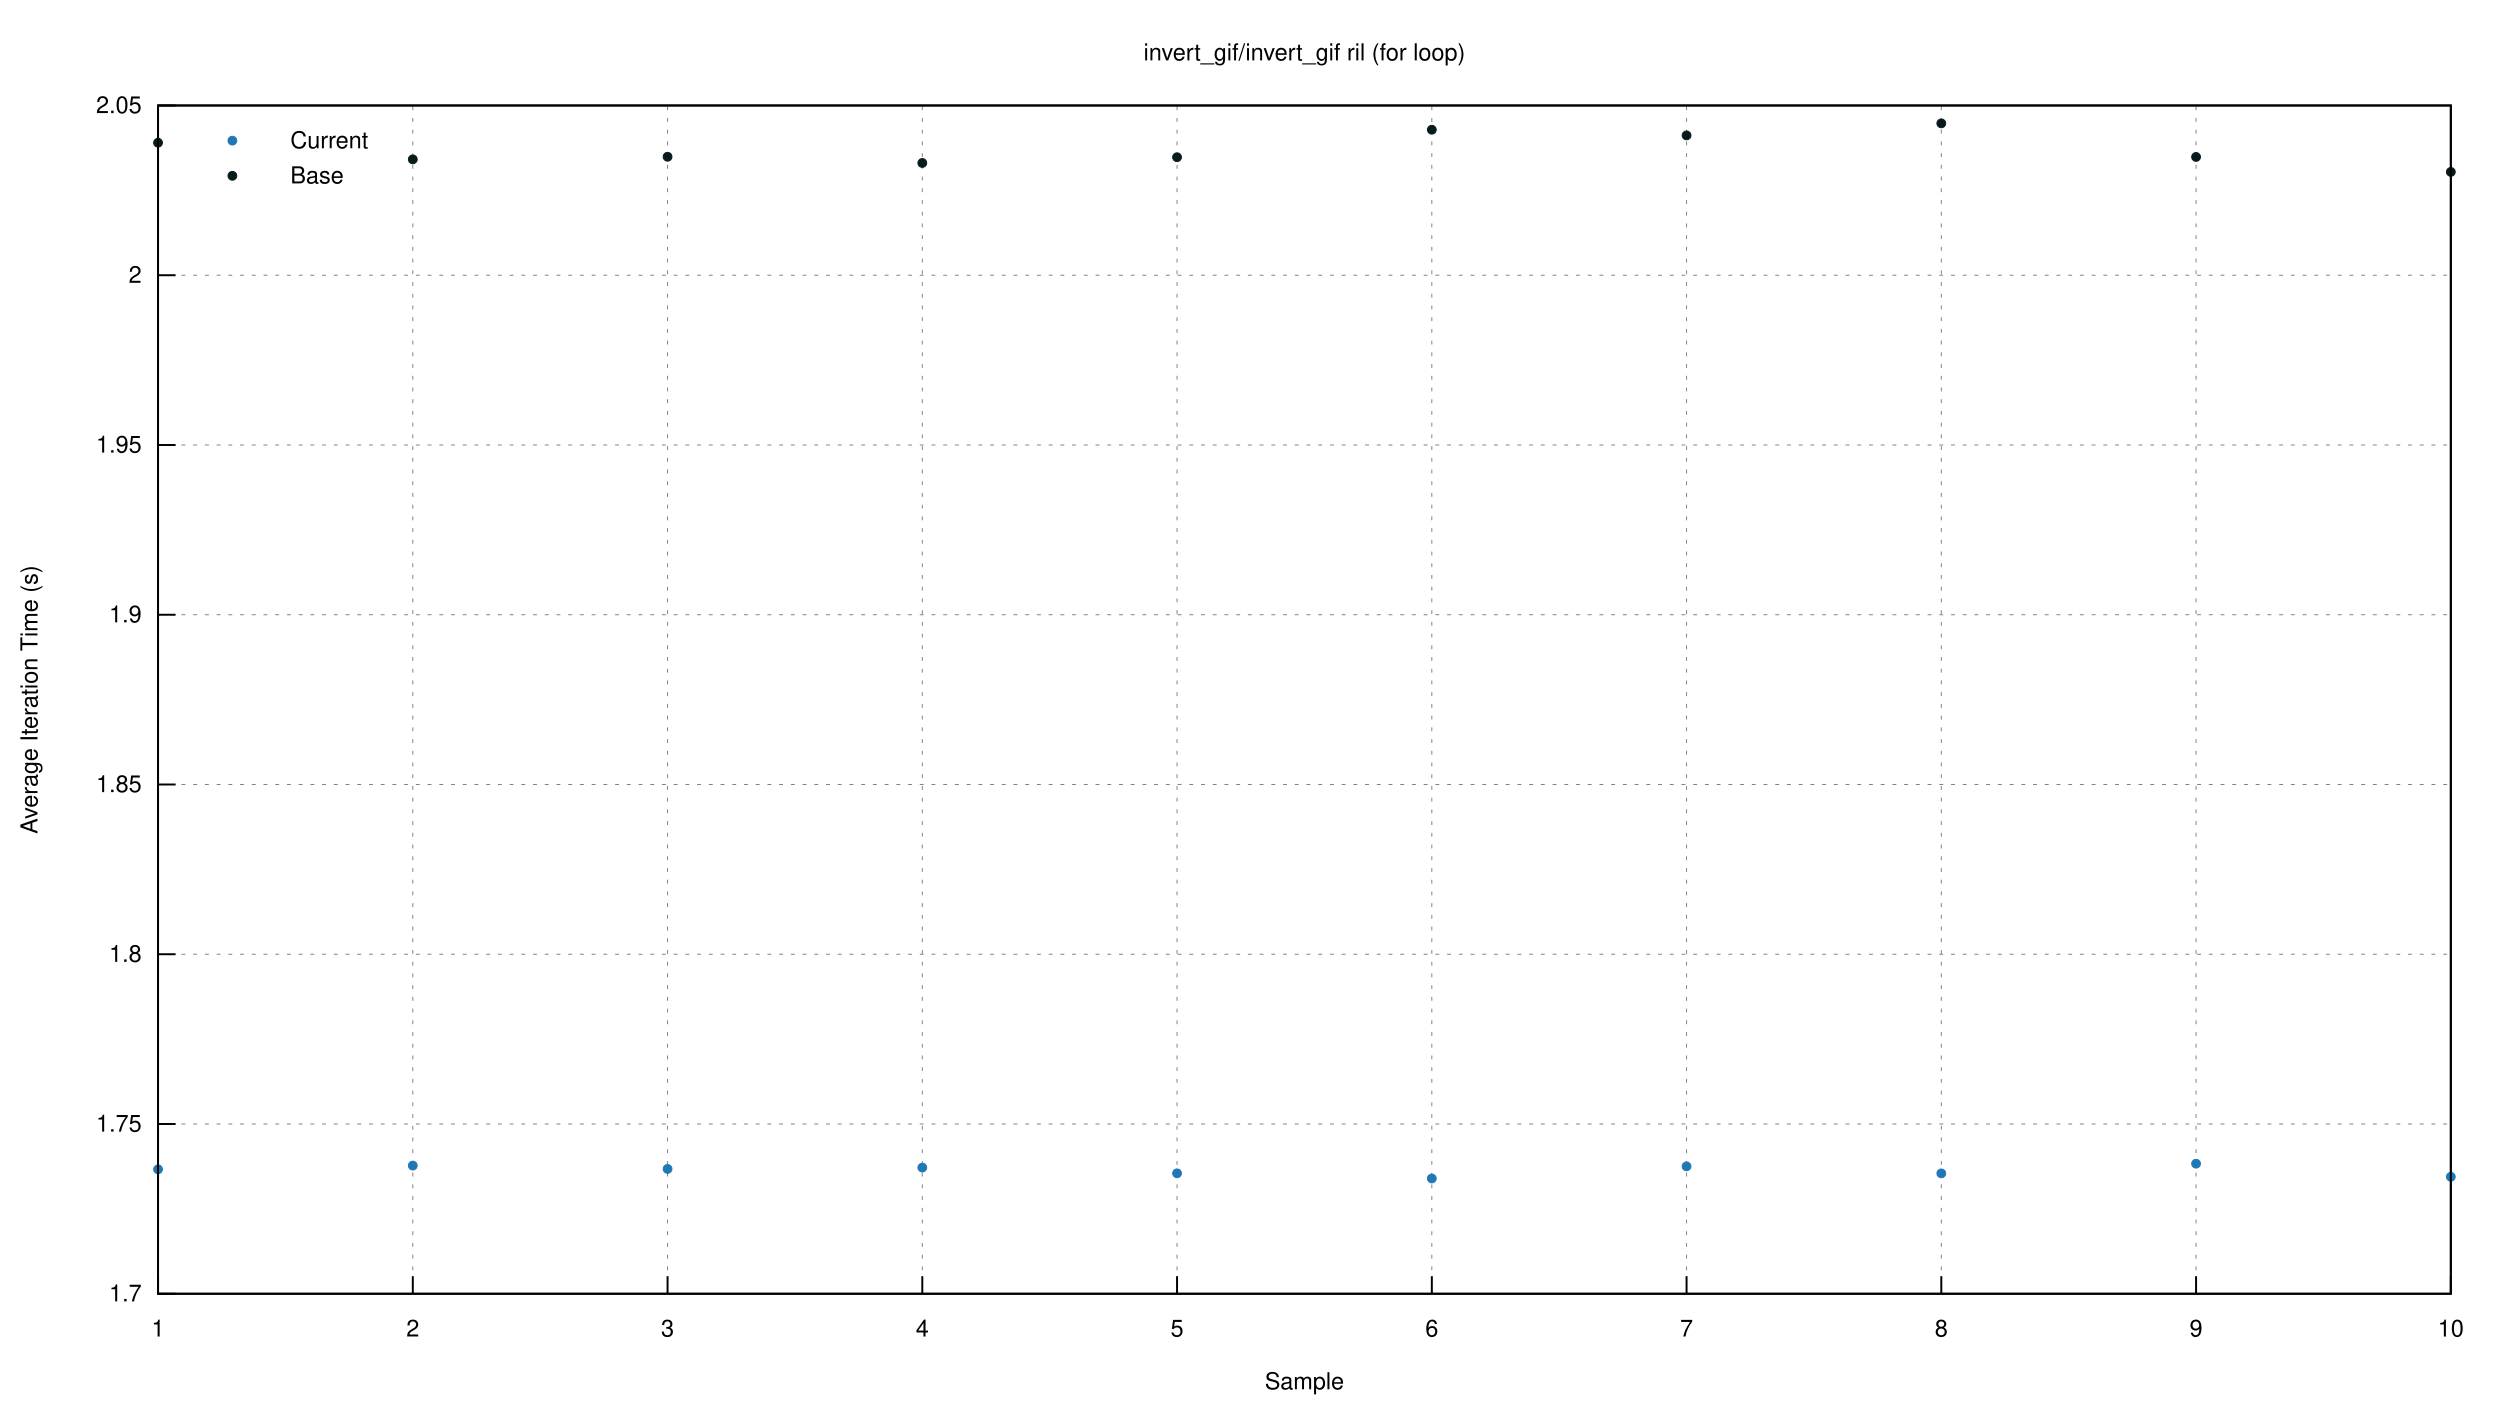
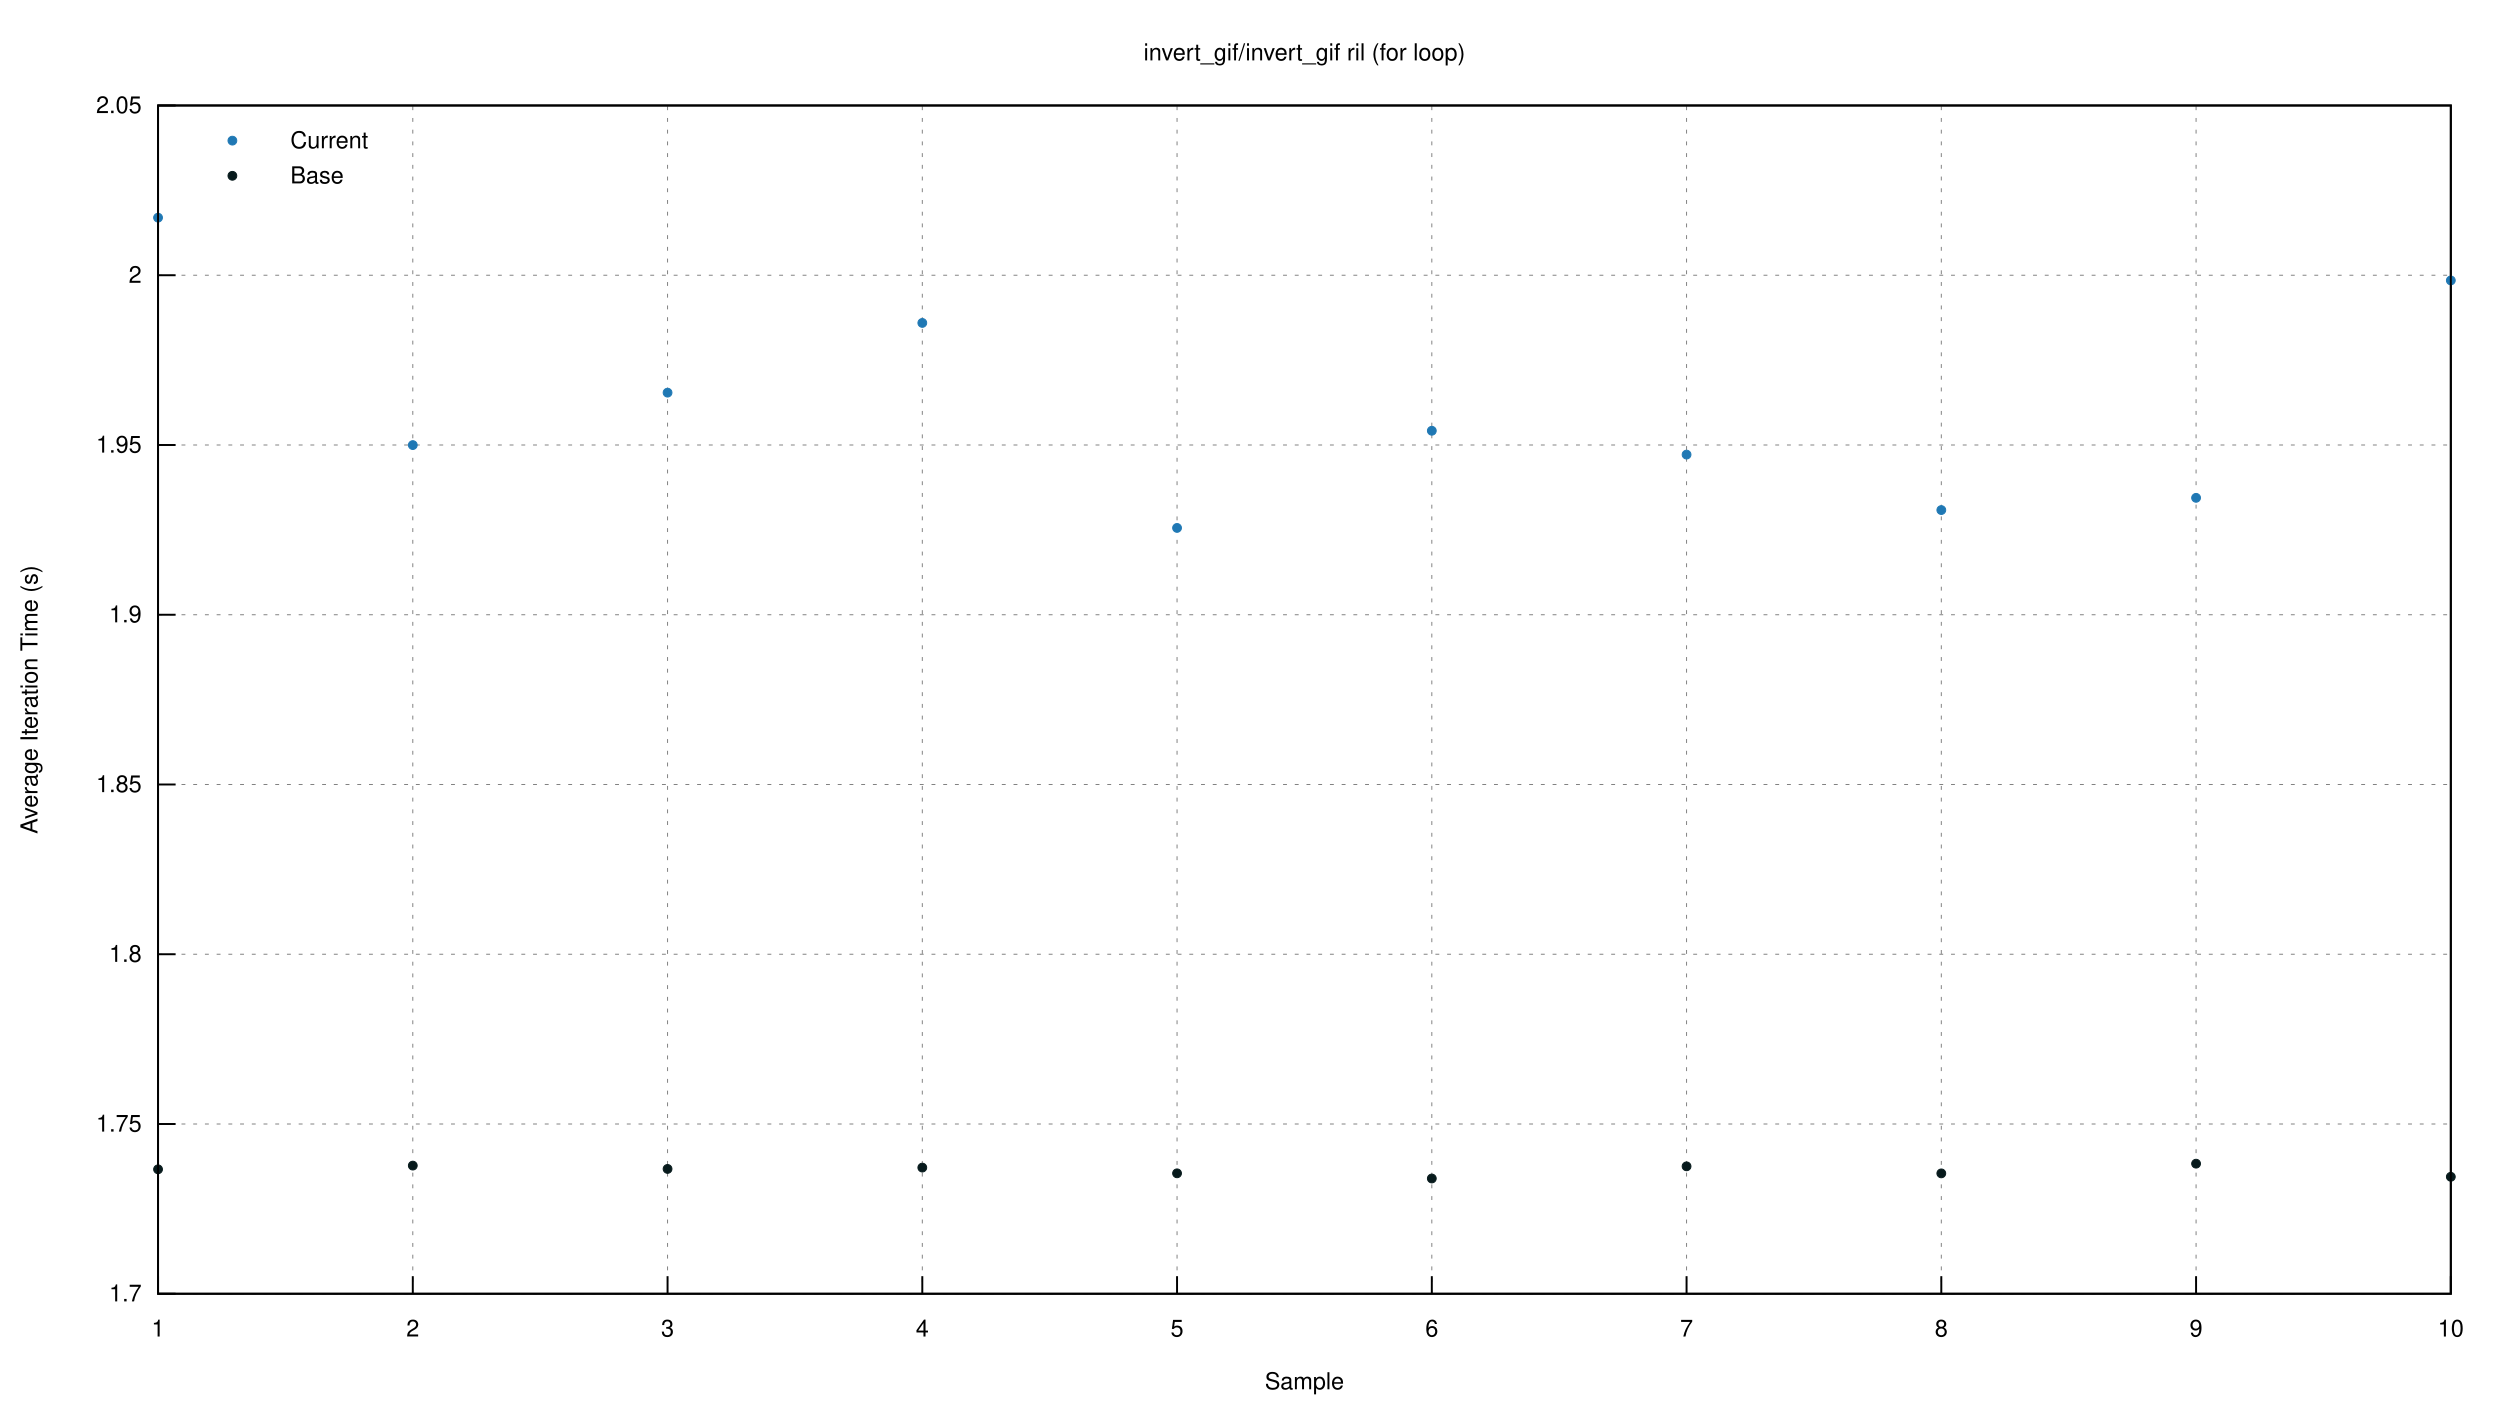
<svg xmlns="http://www.w3.org/2000/svg" xmlns:xlink="http://www.w3.org/1999/xlink" viewBox="0 0 1280 720">
  <g id="gnuplot_canvas">
    <rect x="0" y="0" width="1280" height="720" fill="none" />
    <defs>
      <circle id="gpDot" r="0.5" stroke-width="0.5" stroke="currentColor" />
      <path id="gpPt0" stroke-width="0.222" stroke="currentColor" d="M-1,0 h2 M0,-1 v2" />
      <path id="gpPt1" stroke-width="0.222" stroke="currentColor" d="M-1,-1 L1,1 M1,-1 L-1,1" />
      <path id="gpPt2" stroke-width="0.222" stroke="currentColor" d="M-1,0 L1,0 M0,-1 L0,1 M-1,-1 L1,1 M-1,1 L1,-1" />
      <rect id="gpPt3" stroke-width="0.222" stroke="currentColor" x="-1" y="-1" width="2" height="2" />
      <rect id="gpPt4" stroke-width="0.222" stroke="currentColor" fill="currentColor" x="-1" y="-1" width="2" height="2" />
      <circle id="gpPt5" stroke-width="0.222" stroke="currentColor" cx="0" cy="0" r="1" />
      <use xlink:href="#gpPt5" id="gpPt6" fill="currentColor" stroke="none" />
      <path id="gpPt7" stroke-width="0.222" stroke="currentColor" d="M0,-1.33 L-1.33,0.67 L1.33,0.67 z" />
      <use xlink:href="#gpPt7" id="gpPt8" fill="currentColor" stroke="none" />
      <use xlink:href="#gpPt7" id="gpPt9" stroke="currentColor" transform="rotate(180)" />
      <use xlink:href="#gpPt9" id="gpPt10" fill="currentColor" stroke="none" />
      <use xlink:href="#gpPt3" id="gpPt11" stroke="currentColor" transform="rotate(45)" />
      <use xlink:href="#gpPt11" id="gpPt12" fill="currentColor" stroke="none" />
      <path id="gpPt13" stroke-width="0.222" stroke="currentColor" d="M0,1.330 L1.265,0.411 L0.782,-1.067 L-0.782,-1.076 L-1.265,0.411 z" />
      <use xlink:href="#gpPt13" id="gpPt14" fill="currentColor" stroke="none" />
      <filter id="textbox" filterUnits="objectBoundingBox" x="0" y="0" height="1" width="1">
        <feFlood flood-color="white" flood-opacity="1" result="bgnd" />
        <feComposite in="SourceGraphic" in2="bgnd" operator="atop" />
      </filter>
      <filter id="greybox" filterUnits="objectBoundingBox" x="0" y="0" height="1" width="1">
        <feFlood flood-color="lightgrey" flood-opacity="1" result="grey" />
        <feComposite in="SourceGraphic" in2="grey" operator="atop" />
      </filter>
    </defs>
    <g fill="none" color="white" stroke="currentColor" stroke-width="1.00" stroke-linecap="butt" stroke-linejoin="miter">
</g>
    <g fill="none" color="black" stroke="currentColor" stroke-width="1.00" stroke-linecap="butt" stroke-linejoin="miter">
</g>
    <g fill="none" color="black" stroke="black" stroke-width="0.50" stroke-linecap="butt" stroke-linejoin="miter">
</g>
    <g fill="none" color="gray" stroke="currentColor" stroke-width="0.50" stroke-linecap="butt" stroke-linejoin="miter">
      <path stroke="gray" stroke-dasharray="2,4" class="gridline" d="M80.92,662.40 L1254.82,662.40  " />
    </g>
    <g fill="none" color="gray" stroke="gray" stroke-width="1.00" stroke-linecap="butt" stroke-linejoin="miter">
</g>
    <g fill="none" color="black" stroke="currentColor" stroke-width="1.00" stroke-linecap="butt" stroke-linejoin="miter">
      <path stroke="black" d="M80.92,662.40 L89.92,662.40  " />
      <g transform="translate(72.53,666.30)" stroke="none" fill="black" font-family="Helvetica" font-size="12.00" text-anchor="end">
        <text>
          <tspan font-family="Helvetica"> 1.7</tspan>
        </text>
      </g>
    </g>
    <g fill="none" color="black" stroke="currentColor" stroke-width="1.00" stroke-linecap="butt" stroke-linejoin="miter">
</g>
    <g fill="none" color="black" stroke="black" stroke-width="0.50" stroke-linecap="butt" stroke-linejoin="miter">
</g>
    <g fill="none" color="gray" stroke="currentColor" stroke-width="0.50" stroke-linecap="butt" stroke-linejoin="miter">
      <path stroke="gray" stroke-dasharray="2,4" class="gridline" d="M80.92,575.49 L1254.82,575.49  " />
    </g>
    <g fill="none" color="gray" stroke="gray" stroke-width="1.00" stroke-linecap="butt" stroke-linejoin="miter">
</g>
    <g fill="none" color="black" stroke="currentColor" stroke-width="1.00" stroke-linecap="butt" stroke-linejoin="miter">
      <path stroke="black" d="M80.92,575.49 L89.92,575.49  " />
      <g transform="translate(72.53,579.39)" stroke="none" fill="black" font-family="Helvetica" font-size="12.00" text-anchor="end">
        <text>
          <tspan font-family="Helvetica"> 1.75</tspan>
        </text>
      </g>
    </g>
    <g fill="none" color="black" stroke="currentColor" stroke-width="1.00" stroke-linecap="butt" stroke-linejoin="miter">
</g>
    <g fill="none" color="black" stroke="black" stroke-width="0.50" stroke-linecap="butt" stroke-linejoin="miter">
</g>
    <g fill="none" color="gray" stroke="currentColor" stroke-width="0.50" stroke-linecap="butt" stroke-linejoin="miter">
      <path stroke="gray" stroke-dasharray="2,4" class="gridline" d="M80.92,488.57 L1254.82,488.57  " />
    </g>
    <g fill="none" color="gray" stroke="gray" stroke-width="1.00" stroke-linecap="butt" stroke-linejoin="miter">
</g>
    <g fill="none" color="black" stroke="currentColor" stroke-width="1.00" stroke-linecap="butt" stroke-linejoin="miter">
      <path stroke="black" d="M80.92,488.57 L89.92,488.57  " />
      <g transform="translate(72.53,492.47)" stroke="none" fill="black" font-family="Helvetica" font-size="12.00" text-anchor="end">
        <text>
          <tspan font-family="Helvetica"> 1.8</tspan>
        </text>
      </g>
    </g>
    <g fill="none" color="black" stroke="currentColor" stroke-width="1.00" stroke-linecap="butt" stroke-linejoin="miter">
</g>
    <g fill="none" color="black" stroke="black" stroke-width="0.50" stroke-linecap="butt" stroke-linejoin="miter">
</g>
    <g fill="none" color="gray" stroke="currentColor" stroke-width="0.50" stroke-linecap="butt" stroke-linejoin="miter">
      <path stroke="gray" stroke-dasharray="2,4" class="gridline" d="M80.92,401.66 L1254.82,401.66  " />
    </g>
    <g fill="none" color="gray" stroke="gray" stroke-width="1.00" stroke-linecap="butt" stroke-linejoin="miter">
</g>
    <g fill="none" color="black" stroke="currentColor" stroke-width="1.00" stroke-linecap="butt" stroke-linejoin="miter">
      <path stroke="black" d="M80.92,401.66 L89.92,401.66  " />
      <g transform="translate(72.53,405.56)" stroke="none" fill="black" font-family="Helvetica" font-size="12.00" text-anchor="end">
        <text>
          <tspan font-family="Helvetica"> 1.85</tspan>
        </text>
      </g>
    </g>
    <g fill="none" color="black" stroke="currentColor" stroke-width="1.00" stroke-linecap="butt" stroke-linejoin="miter">
</g>
    <g fill="none" color="black" stroke="black" stroke-width="0.50" stroke-linecap="butt" stroke-linejoin="miter">
</g>
    <g fill="none" color="gray" stroke="currentColor" stroke-width="0.50" stroke-linecap="butt" stroke-linejoin="miter">
      <path stroke="gray" stroke-dasharray="2,4" class="gridline" d="M80.92,314.75 L1254.82,314.75  " />
    </g>
    <g fill="none" color="gray" stroke="gray" stroke-width="1.00" stroke-linecap="butt" stroke-linejoin="miter">
</g>
    <g fill="none" color="black" stroke="currentColor" stroke-width="1.00" stroke-linecap="butt" stroke-linejoin="miter">
      <path stroke="black" d="M80.92,314.75 L89.92,314.75  " />
      <g transform="translate(72.53,318.65)" stroke="none" fill="black" font-family="Helvetica" font-size="12.00" text-anchor="end">
        <text>
          <tspan font-family="Helvetica"> 1.9</tspan>
        </text>
      </g>
    </g>
    <g fill="none" color="black" stroke="currentColor" stroke-width="1.00" stroke-linecap="butt" stroke-linejoin="miter">
</g>
    <g fill="none" color="black" stroke="black" stroke-width="0.50" stroke-linecap="butt" stroke-linejoin="miter">
</g>
    <g fill="none" color="gray" stroke="currentColor" stroke-width="0.50" stroke-linecap="butt" stroke-linejoin="miter">
      <path stroke="gray" stroke-dasharray="2,4" class="gridline" d="M80.92,227.84 L1254.82,227.84  " />
    </g>
    <g fill="none" color="gray" stroke="gray" stroke-width="1.00" stroke-linecap="butt" stroke-linejoin="miter">
</g>
    <g fill="none" color="black" stroke="currentColor" stroke-width="1.00" stroke-linecap="butt" stroke-linejoin="miter">
      <path stroke="black" d="M80.92,227.84 L89.92,227.84  " />
      <g transform="translate(72.53,231.74)" stroke="none" fill="black" font-family="Helvetica" font-size="12.00" text-anchor="end">
        <text>
          <tspan font-family="Helvetica"> 1.95</tspan>
        </text>
      </g>
    </g>
    <g fill="none" color="black" stroke="currentColor" stroke-width="1.00" stroke-linecap="butt" stroke-linejoin="miter">
</g>
    <g fill="none" color="black" stroke="black" stroke-width="0.50" stroke-linecap="butt" stroke-linejoin="miter">
</g>
    <g fill="none" color="gray" stroke="currentColor" stroke-width="0.50" stroke-linecap="butt" stroke-linejoin="miter">
      <path stroke="gray" stroke-dasharray="2,4" class="gridline" d="M80.92,140.92 L1254.82,140.92  " />
    </g>
    <g fill="none" color="gray" stroke="gray" stroke-width="1.00" stroke-linecap="butt" stroke-linejoin="miter">
</g>
    <g fill="none" color="black" stroke="currentColor" stroke-width="1.00" stroke-linecap="butt" stroke-linejoin="miter">
      <path stroke="black" d="M80.92,140.92 L89.92,140.92  " />
      <g transform="translate(72.53,144.82)" stroke="none" fill="black" font-family="Helvetica" font-size="12.00" text-anchor="end">
        <text>
          <tspan font-family="Helvetica"> 2</tspan>
        </text>
      </g>
    </g>
    <g fill="none" color="black" stroke="currentColor" stroke-width="1.00" stroke-linecap="butt" stroke-linejoin="miter">
</g>
    <g fill="none" color="black" stroke="black" stroke-width="0.50" stroke-linecap="butt" stroke-linejoin="miter">
</g>
    <g fill="none" color="gray" stroke="currentColor" stroke-width="0.50" stroke-linecap="butt" stroke-linejoin="miter">
      <path stroke="gray" stroke-dasharray="2,4" class="gridline" d="M80.92,54.01 L1254.82,54.01  " />
    </g>
    <g fill="none" color="gray" stroke="gray" stroke-width="1.00" stroke-linecap="butt" stroke-linejoin="miter">
</g>
    <g fill="none" color="black" stroke="currentColor" stroke-width="1.00" stroke-linecap="butt" stroke-linejoin="miter">
      <path stroke="black" d="M80.92,54.01 L89.92,54.01  " />
      <g transform="translate(72.53,57.91)" stroke="none" fill="black" font-family="Helvetica" font-size="12.00" text-anchor="end">
        <text>
          <tspan font-family="Helvetica"> 2.05</tspan>
        </text>
      </g>
    </g>
    <g fill="none" color="black" stroke="currentColor" stroke-width="1.00" stroke-linecap="butt" stroke-linejoin="miter">
</g>
    <g fill="none" color="black" stroke="black" stroke-width="0.50" stroke-linecap="butt" stroke-linejoin="miter">
</g>
    <g fill="none" color="gray" stroke="currentColor" stroke-width="0.50" stroke-linecap="butt" stroke-linejoin="miter">
      <path stroke="gray" stroke-dasharray="2,4" class="gridline" d="M80.92,662.40 L80.92,54.01  " />
    </g>
    <g fill="none" color="gray" stroke="gray" stroke-width="1.00" stroke-linecap="butt" stroke-linejoin="miter">
</g>
    <g fill="none" color="black" stroke="currentColor" stroke-width="1.00" stroke-linecap="butt" stroke-linejoin="miter">
      <path stroke="black" d="M80.92,662.40 L80.92,653.40  " />
      <g transform="translate(80.92,684.30)" stroke="none" fill="black" font-family="Helvetica" font-size="12.00" text-anchor="middle">
        <text>
          <tspan font-family="Helvetica"> 1</tspan>
        </text>
      </g>
    </g>
    <g fill="none" color="black" stroke="currentColor" stroke-width="1.00" stroke-linecap="butt" stroke-linejoin="miter">
</g>
    <g fill="none" color="black" stroke="black" stroke-width="0.50" stroke-linecap="butt" stroke-linejoin="miter">
</g>
    <g fill="none" color="gray" stroke="currentColor" stroke-width="0.50" stroke-linecap="butt" stroke-linejoin="miter">
      <path stroke="gray" stroke-dasharray="2,4" class="gridline" d="M211.35,662.40 L211.35,54.01  " />
    </g>
    <g fill="none" color="gray" stroke="gray" stroke-width="1.00" stroke-linecap="butt" stroke-linejoin="miter">
</g>
    <g fill="none" color="black" stroke="currentColor" stroke-width="1.00" stroke-linecap="butt" stroke-linejoin="miter">
      <path stroke="black" d="M211.35,662.40 L211.35,653.40  " />
      <g transform="translate(211.35,684.30)" stroke="none" fill="black" font-family="Helvetica" font-size="12.00" text-anchor="middle">
        <text>
          <tspan font-family="Helvetica"> 2</tspan>
        </text>
      </g>
    </g>
    <g fill="none" color="black" stroke="currentColor" stroke-width="1.00" stroke-linecap="butt" stroke-linejoin="miter">
</g>
    <g fill="none" color="black" stroke="black" stroke-width="0.50" stroke-linecap="butt" stroke-linejoin="miter">
</g>
    <g fill="none" color="gray" stroke="currentColor" stroke-width="0.50" stroke-linecap="butt" stroke-linejoin="miter">
      <path stroke="gray" stroke-dasharray="2,4" class="gridline" d="M341.79,662.40 L341.79,54.01  " />
    </g>
    <g fill="none" color="gray" stroke="gray" stroke-width="1.00" stroke-linecap="butt" stroke-linejoin="miter">
</g>
    <g fill="none" color="black" stroke="currentColor" stroke-width="1.00" stroke-linecap="butt" stroke-linejoin="miter">
      <path stroke="black" d="M341.79,662.40 L341.79,653.40  " />
      <g transform="translate(341.79,684.30)" stroke="none" fill="black" font-family="Helvetica" font-size="12.00" text-anchor="middle">
        <text>
          <tspan font-family="Helvetica"> 3</tspan>
        </text>
      </g>
    </g>
    <g fill="none" color="black" stroke="currentColor" stroke-width="1.00" stroke-linecap="butt" stroke-linejoin="miter">
</g>
    <g fill="none" color="black" stroke="black" stroke-width="0.50" stroke-linecap="butt" stroke-linejoin="miter">
</g>
    <g fill="none" color="gray" stroke="currentColor" stroke-width="0.50" stroke-linecap="butt" stroke-linejoin="miter">
      <path stroke="gray" stroke-dasharray="2,4" class="gridline" d="M472.22,662.40 L472.22,54.01  " />
    </g>
    <g fill="none" color="gray" stroke="gray" stroke-width="1.00" stroke-linecap="butt" stroke-linejoin="miter">
</g>
    <g fill="none" color="black" stroke="currentColor" stroke-width="1.00" stroke-linecap="butt" stroke-linejoin="miter">
      <path stroke="black" d="M472.22,662.40 L472.22,653.40  " />
      <g transform="translate(472.22,684.30)" stroke="none" fill="black" font-family="Helvetica" font-size="12.00" text-anchor="middle">
        <text>
          <tspan font-family="Helvetica"> 4</tspan>
        </text>
      </g>
    </g>
    <g fill="none" color="black" stroke="currentColor" stroke-width="1.00" stroke-linecap="butt" stroke-linejoin="miter">
</g>
    <g fill="none" color="black" stroke="black" stroke-width="0.50" stroke-linecap="butt" stroke-linejoin="miter">
</g>
    <g fill="none" color="gray" stroke="currentColor" stroke-width="0.50" stroke-linecap="butt" stroke-linejoin="miter">
      <path stroke="gray" stroke-dasharray="2,4" class="gridline" d="M602.65,662.40 L602.65,54.01  " />
    </g>
    <g fill="none" color="gray" stroke="gray" stroke-width="1.00" stroke-linecap="butt" stroke-linejoin="miter">
</g>
    <g fill="none" color="black" stroke="currentColor" stroke-width="1.00" stroke-linecap="butt" stroke-linejoin="miter">
      <path stroke="black" d="M602.65,662.40 L602.65,653.40  " />
      <g transform="translate(602.65,684.30)" stroke="none" fill="black" font-family="Helvetica" font-size="12.00" text-anchor="middle">
        <text>
          <tspan font-family="Helvetica"> 5</tspan>
        </text>
      </g>
    </g>
    <g fill="none" color="black" stroke="currentColor" stroke-width="1.00" stroke-linecap="butt" stroke-linejoin="miter">
</g>
    <g fill="none" color="black" stroke="black" stroke-width="0.50" stroke-linecap="butt" stroke-linejoin="miter">
</g>
    <g fill="none" color="gray" stroke="currentColor" stroke-width="0.50" stroke-linecap="butt" stroke-linejoin="miter">
      <path stroke="gray" stroke-dasharray="2,4" class="gridline" d="M733.09,662.40 L733.09,54.01  " />
    </g>
    <g fill="none" color="gray" stroke="gray" stroke-width="1.00" stroke-linecap="butt" stroke-linejoin="miter">
</g>
    <g fill="none" color="black" stroke="currentColor" stroke-width="1.00" stroke-linecap="butt" stroke-linejoin="miter">
      <path stroke="black" d="M733.09,662.40 L733.09,653.40  " />
      <g transform="translate(733.09,684.30)" stroke="none" fill="black" font-family="Helvetica" font-size="12.00" text-anchor="middle">
        <text>
          <tspan font-family="Helvetica"> 6</tspan>
        </text>
      </g>
    </g>
    <g fill="none" color="black" stroke="currentColor" stroke-width="1.00" stroke-linecap="butt" stroke-linejoin="miter">
</g>
    <g fill="none" color="black" stroke="black" stroke-width="0.50" stroke-linecap="butt" stroke-linejoin="miter">
</g>
    <g fill="none" color="gray" stroke="currentColor" stroke-width="0.50" stroke-linecap="butt" stroke-linejoin="miter">
      <path stroke="gray" stroke-dasharray="2,4" class="gridline" d="M863.52,662.40 L863.52,54.01  " />
    </g>
    <g fill="none" color="gray" stroke="gray" stroke-width="1.00" stroke-linecap="butt" stroke-linejoin="miter">
</g>
    <g fill="none" color="black" stroke="currentColor" stroke-width="1.00" stroke-linecap="butt" stroke-linejoin="miter">
      <path stroke="black" d="M863.52,662.40 L863.52,653.40  " />
      <g transform="translate(863.52,684.30)" stroke="none" fill="black" font-family="Helvetica" font-size="12.00" text-anchor="middle">
        <text>
          <tspan font-family="Helvetica"> 7</tspan>
        </text>
      </g>
    </g>
    <g fill="none" color="black" stroke="currentColor" stroke-width="1.00" stroke-linecap="butt" stroke-linejoin="miter">
</g>
    <g fill="none" color="black" stroke="black" stroke-width="0.50" stroke-linecap="butt" stroke-linejoin="miter">
</g>
    <g fill="none" color="gray" stroke="currentColor" stroke-width="0.50" stroke-linecap="butt" stroke-linejoin="miter">
      <path stroke="gray" stroke-dasharray="2,4" class="gridline" d="M993.95,662.40 L993.95,54.01  " />
    </g>
    <g fill="none" color="gray" stroke="gray" stroke-width="1.00" stroke-linecap="butt" stroke-linejoin="miter">
</g>
    <g fill="none" color="black" stroke="currentColor" stroke-width="1.00" stroke-linecap="butt" stroke-linejoin="miter">
      <path stroke="black" d="M993.95,662.40 L993.95,653.40  " />
      <g transform="translate(993.95,684.30)" stroke="none" fill="black" font-family="Helvetica" font-size="12.00" text-anchor="middle">
        <text>
          <tspan font-family="Helvetica"> 8</tspan>
        </text>
      </g>
    </g>
    <g fill="none" color="black" stroke="currentColor" stroke-width="1.00" stroke-linecap="butt" stroke-linejoin="miter">
</g>
    <g fill="none" color="black" stroke="black" stroke-width="0.50" stroke-linecap="butt" stroke-linejoin="miter">
</g>
    <g fill="none" color="gray" stroke="currentColor" stroke-width="0.50" stroke-linecap="butt" stroke-linejoin="miter">
      <path stroke="gray" stroke-dasharray="2,4" class="gridline" d="M1124.39,662.40 L1124.39,54.01  " />
    </g>
    <g fill="none" color="gray" stroke="gray" stroke-width="1.00" stroke-linecap="butt" stroke-linejoin="miter">
</g>
    <g fill="none" color="black" stroke="currentColor" stroke-width="1.00" stroke-linecap="butt" stroke-linejoin="miter">
      <path stroke="black" d="M1124.39,662.40 L1124.39,653.40  " />
      <g transform="translate(1124.39,684.30)" stroke="none" fill="black" font-family="Helvetica" font-size="12.00" text-anchor="middle">
        <text>
          <tspan font-family="Helvetica"> 9</tspan>
        </text>
      </g>
    </g>
    <g fill="none" color="black" stroke="currentColor" stroke-width="1.00" stroke-linecap="butt" stroke-linejoin="miter">
</g>
    <g fill="none" color="black" stroke="black" stroke-width="0.50" stroke-linecap="butt" stroke-linejoin="miter">
</g>
    <g fill="none" color="gray" stroke="currentColor" stroke-width="0.50" stroke-linecap="butt" stroke-linejoin="miter">
      <path stroke="gray" stroke-dasharray="2,4" class="gridline" d="M1254.82,662.40 L1254.82,54.01  " />
    </g>
    <g fill="none" color="gray" stroke="gray" stroke-width="1.00" stroke-linecap="butt" stroke-linejoin="miter">
</g>
    <g fill="none" color="black" stroke="currentColor" stroke-width="1.00" stroke-linecap="butt" stroke-linejoin="miter">
      <path stroke="black" d="M1254.82,662.40 L1254.82,653.40  " />
      <g transform="translate(1254.82,684.30)" stroke="none" fill="black" font-family="Helvetica" font-size="12.00" text-anchor="middle">
        <text>
          <tspan font-family="Helvetica"> 10</tspan>
        </text>
      </g>
    </g>
    <g fill="none" color="black" stroke="currentColor" stroke-width="1.00" stroke-linecap="butt" stroke-linejoin="miter">
</g>
    <g fill="none" color="black" stroke="currentColor" stroke-width="1.00" stroke-linecap="butt" stroke-linejoin="miter">
      <path stroke="black" d="M80.92,54.01 L80.92,662.40 L1254.82,662.40 L1254.82,54.01 L80.92,54.01 Z  " />
    </g>
    <g fill="none" color="black" stroke="currentColor" stroke-width="1.00" stroke-linecap="butt" stroke-linejoin="miter">
      <g transform="translate(19.18,358.21) rotate(270)" stroke="none" fill="black" font-family="Helvetica" font-size="12.00" text-anchor="middle">
        <text>
          <tspan font-family="Helvetica">Average Iteration Time (s)</tspan>
        </text>
      </g>
    </g>
    <g fill="none" color="black" stroke="currentColor" stroke-width="1.00" stroke-linecap="butt" stroke-linejoin="miter">
      <g transform="translate(667.87,711.30)" stroke="none" fill="black" font-family="Helvetica" font-size="12.00" text-anchor="middle">
        <text>
          <tspan font-family="Helvetica">Sample</tspan>
        </text>
      </g>
    </g>
    <g fill="none" color="black" stroke="currentColor" stroke-width="1.00" stroke-linecap="butt" stroke-linejoin="miter">
</g>
    <g id="gnuplot_plot_1">
      <g fill="none" color="black" stroke="currentColor" stroke-width="1.00" stroke-linecap="butt" stroke-linejoin="miter">
        <g transform="translate(148.65,75.91)" stroke="none" fill="black" font-family="Helvetica" font-size="12.00" text-anchor="start">
          <text>
            <tspan font-family="Helvetica">Current</tspan>
          </text>
        </g>
      </g>
      <g fill="none" color="black" stroke="currentColor" stroke-width="1.00" stroke-linecap="butt" stroke-linejoin="miter">
-         <use xlink:href="#gpPt6" transform="translate(80.92,598.69) scale(2.25)" color="rgb( 31, 120, 180)" />
-         <use xlink:href="#gpPt6" transform="translate(211.35,596.79) scale(2.25)" color="rgb( 31, 120, 180)" />
-         <use xlink:href="#gpPt6" transform="translate(341.79,598.49) scale(2.25)" color="rgb( 31, 120, 180)" />
-         <use xlink:href="#gpPt6" transform="translate(472.22,597.81) scale(2.25)" color="rgb( 31, 120, 180)" />
-         <use xlink:href="#gpPt6" transform="translate(602.65,600.74) scale(2.25)" color="rgb( 31, 120, 180)" />
-         <use xlink:href="#gpPt6" transform="translate(733.09,603.39) scale(2.25)" color="rgb( 31, 120, 180)" />
-         <use xlink:href="#gpPt6" transform="translate(863.52,597.16) scale(2.25)" color="rgb( 31, 120, 180)" />
-         <use xlink:href="#gpPt6" transform="translate(993.95,600.77) scale(2.25)" color="rgb( 31, 120, 180)" />
-         <use xlink:href="#gpPt6" transform="translate(1124.39,595.80) scale(2.25)" color="rgb( 31, 120, 180)" />
-         <use xlink:href="#gpPt6" transform="translate(1254.82,602.52) scale(2.25)" color="rgb( 31, 120, 180)" />
+         <use xlink:href="#gpPt6" transform="translate(80.92,111.44) scale(2.25)" color="rgb( 31, 120, 180)" />
+         <use xlink:href="#gpPt6" transform="translate(211.35,227.88) scale(2.25)" color="rgb( 31, 120, 180)" />
+         <use xlink:href="#gpPt6" transform="translate(341.79,201.04) scale(2.25)" color="rgb( 31, 120, 180)" />
+         <use xlink:href="#gpPt6" transform="translate(472.22,165.34) scale(2.25)" color="rgb( 31, 120, 180)" />
+         <use xlink:href="#gpPt6" transform="translate(602.65,270.30) scale(2.25)" color="rgb( 31, 120, 180)" />
+         <use xlink:href="#gpPt6" transform="translate(733.09,220.55) scale(2.25)" color="rgb( 31, 120, 180)" />
+         <use xlink:href="#gpPt6" transform="translate(863.52,232.76) scale(2.25)" color="rgb( 31, 120, 180)" />
+         <use xlink:href="#gpPt6" transform="translate(993.95,261.15) scale(2.25)" color="rgb( 31, 120, 180)" />
+         <use xlink:href="#gpPt6" transform="translate(1124.39,254.89) scale(2.25)" color="rgb( 31, 120, 180)" />
+         <use xlink:href="#gpPt6" transform="translate(1254.82,143.58) scale(2.25)" color="rgb( 31, 120, 180)" />
        <use xlink:href="#gpPt6" transform="translate(118.98,72.01) scale(2.25)" color="rgb( 31, 120, 180)" />
      </g>
    </g>
    <g id="gnuplot_plot_2">
      <g fill="none" color="black" stroke="currentColor" stroke-width="1.00" stroke-linecap="butt" stroke-linejoin="miter">
        <g transform="translate(148.65,93.91)" stroke="none" fill="black" font-family="Helvetica" font-size="12.00" text-anchor="start">
          <text>
            <tspan font-family="Helvetica">Base</tspan>
          </text>
        </g>
      </g>
      <g fill="none" color="black" stroke="currentColor" stroke-width="1.00" stroke-linecap="butt" stroke-linejoin="miter">
-         <use xlink:href="#gpPt6" transform="translate(80.92,73.07) scale(2.25)" color="rgb(  7,  26,  28)" />
-         <use xlink:href="#gpPt6" transform="translate(211.35,81.59) scale(2.25)" color="rgb(  7,  26,  28)" />
-         <use xlink:href="#gpPt6" transform="translate(341.79,80.26) scale(2.25)" color="rgb(  7,  26,  28)" />
-         <use xlink:href="#gpPt6" transform="translate(472.22,83.44) scale(2.25)" color="rgb(  7,  26,  28)" />
-         <use xlink:href="#gpPt6" transform="translate(602.65,80.49) scale(2.25)" color="rgb(  7,  26,  28)" />
-         <use xlink:href="#gpPt6" transform="translate(733.09,66.42) scale(2.25)" color="rgb(  7,  26,  28)" />
-         <use xlink:href="#gpPt6" transform="translate(863.52,69.33) scale(2.25)" color="rgb(  7,  26,  28)" />
-         <use xlink:href="#gpPt6" transform="translate(993.95,63.16) scale(2.25)" color="rgb(  7,  26,  28)" />
-         <use xlink:href="#gpPt6" transform="translate(1124.39,80.36) scale(2.25)" color="rgb(  7,  26,  28)" />
-         <use xlink:href="#gpPt6" transform="translate(1254.82,88.02) scale(2.25)" color="rgb(  7,  26,  28)" />
+         <use xlink:href="#gpPt6" transform="translate(80.92,598.69) scale(2.25)" color="rgb(  7,  26,  28)" />
+         <use xlink:href="#gpPt6" transform="translate(211.35,596.79) scale(2.25)" color="rgb(  7,  26,  28)" />
+         <use xlink:href="#gpPt6" transform="translate(341.79,598.49) scale(2.25)" color="rgb(  7,  26,  28)" />
+         <use xlink:href="#gpPt6" transform="translate(472.22,597.81) scale(2.25)" color="rgb(  7,  26,  28)" />
+         <use xlink:href="#gpPt6" transform="translate(602.65,600.74) scale(2.25)" color="rgb(  7,  26,  28)" />
+         <use xlink:href="#gpPt6" transform="translate(733.09,603.39) scale(2.25)" color="rgb(  7,  26,  28)" />
+         <use xlink:href="#gpPt6" transform="translate(863.52,597.16) scale(2.25)" color="rgb(  7,  26,  28)" />
+         <use xlink:href="#gpPt6" transform="translate(993.95,600.77) scale(2.25)" color="rgb(  7,  26,  28)" />
+         <use xlink:href="#gpPt6" transform="translate(1124.39,595.80) scale(2.25)" color="rgb(  7,  26,  28)" />
+         <use xlink:href="#gpPt6" transform="translate(1254.82,602.52) scale(2.25)" color="rgb(  7,  26,  28)" />
        <use xlink:href="#gpPt6" transform="translate(118.98,90.01) scale(2.25)" color="rgb(  7,  26,  28)" />
      </g>
    </g>
    <g fill="none" color="white" stroke="rgb(  7,  26,  28)" stroke-width="2.00" stroke-linecap="butt" stroke-linejoin="miter">
</g>
    <g fill="none" color="black" stroke="currentColor" stroke-width="2.00" stroke-linecap="butt" stroke-linejoin="miter">
</g>
    <g fill="none" color="black" stroke="black" stroke-width="1.00" stroke-linecap="butt" stroke-linejoin="miter">
</g>
    <g fill="none" color="black" stroke="currentColor" stroke-width="1.00" stroke-linecap="butt" stroke-linejoin="miter">
      <path stroke="black" d="M80.92,54.01 L80.92,662.40 L1254.82,662.40 L1254.82,54.01 L80.92,54.01 Z  " />
    </g>
    <g fill="none" color="black" stroke="currentColor" stroke-width="1.00" stroke-linecap="butt" stroke-linejoin="miter">
      <g transform="translate(667.87,30.91)" stroke="none" fill="black" font-family="Helvetica" font-size="12.00" text-anchor="middle">
        <text>
          <tspan font-family="Helvetica">invert_gif/invert_gif ril (for loop)</tspan>
        </text>
      </g>
    </g>
    <g fill="none" color="black" stroke="currentColor" stroke-width="1.00" stroke-linecap="butt" stroke-linejoin="miter">
</g>
  </g>
</svg>
